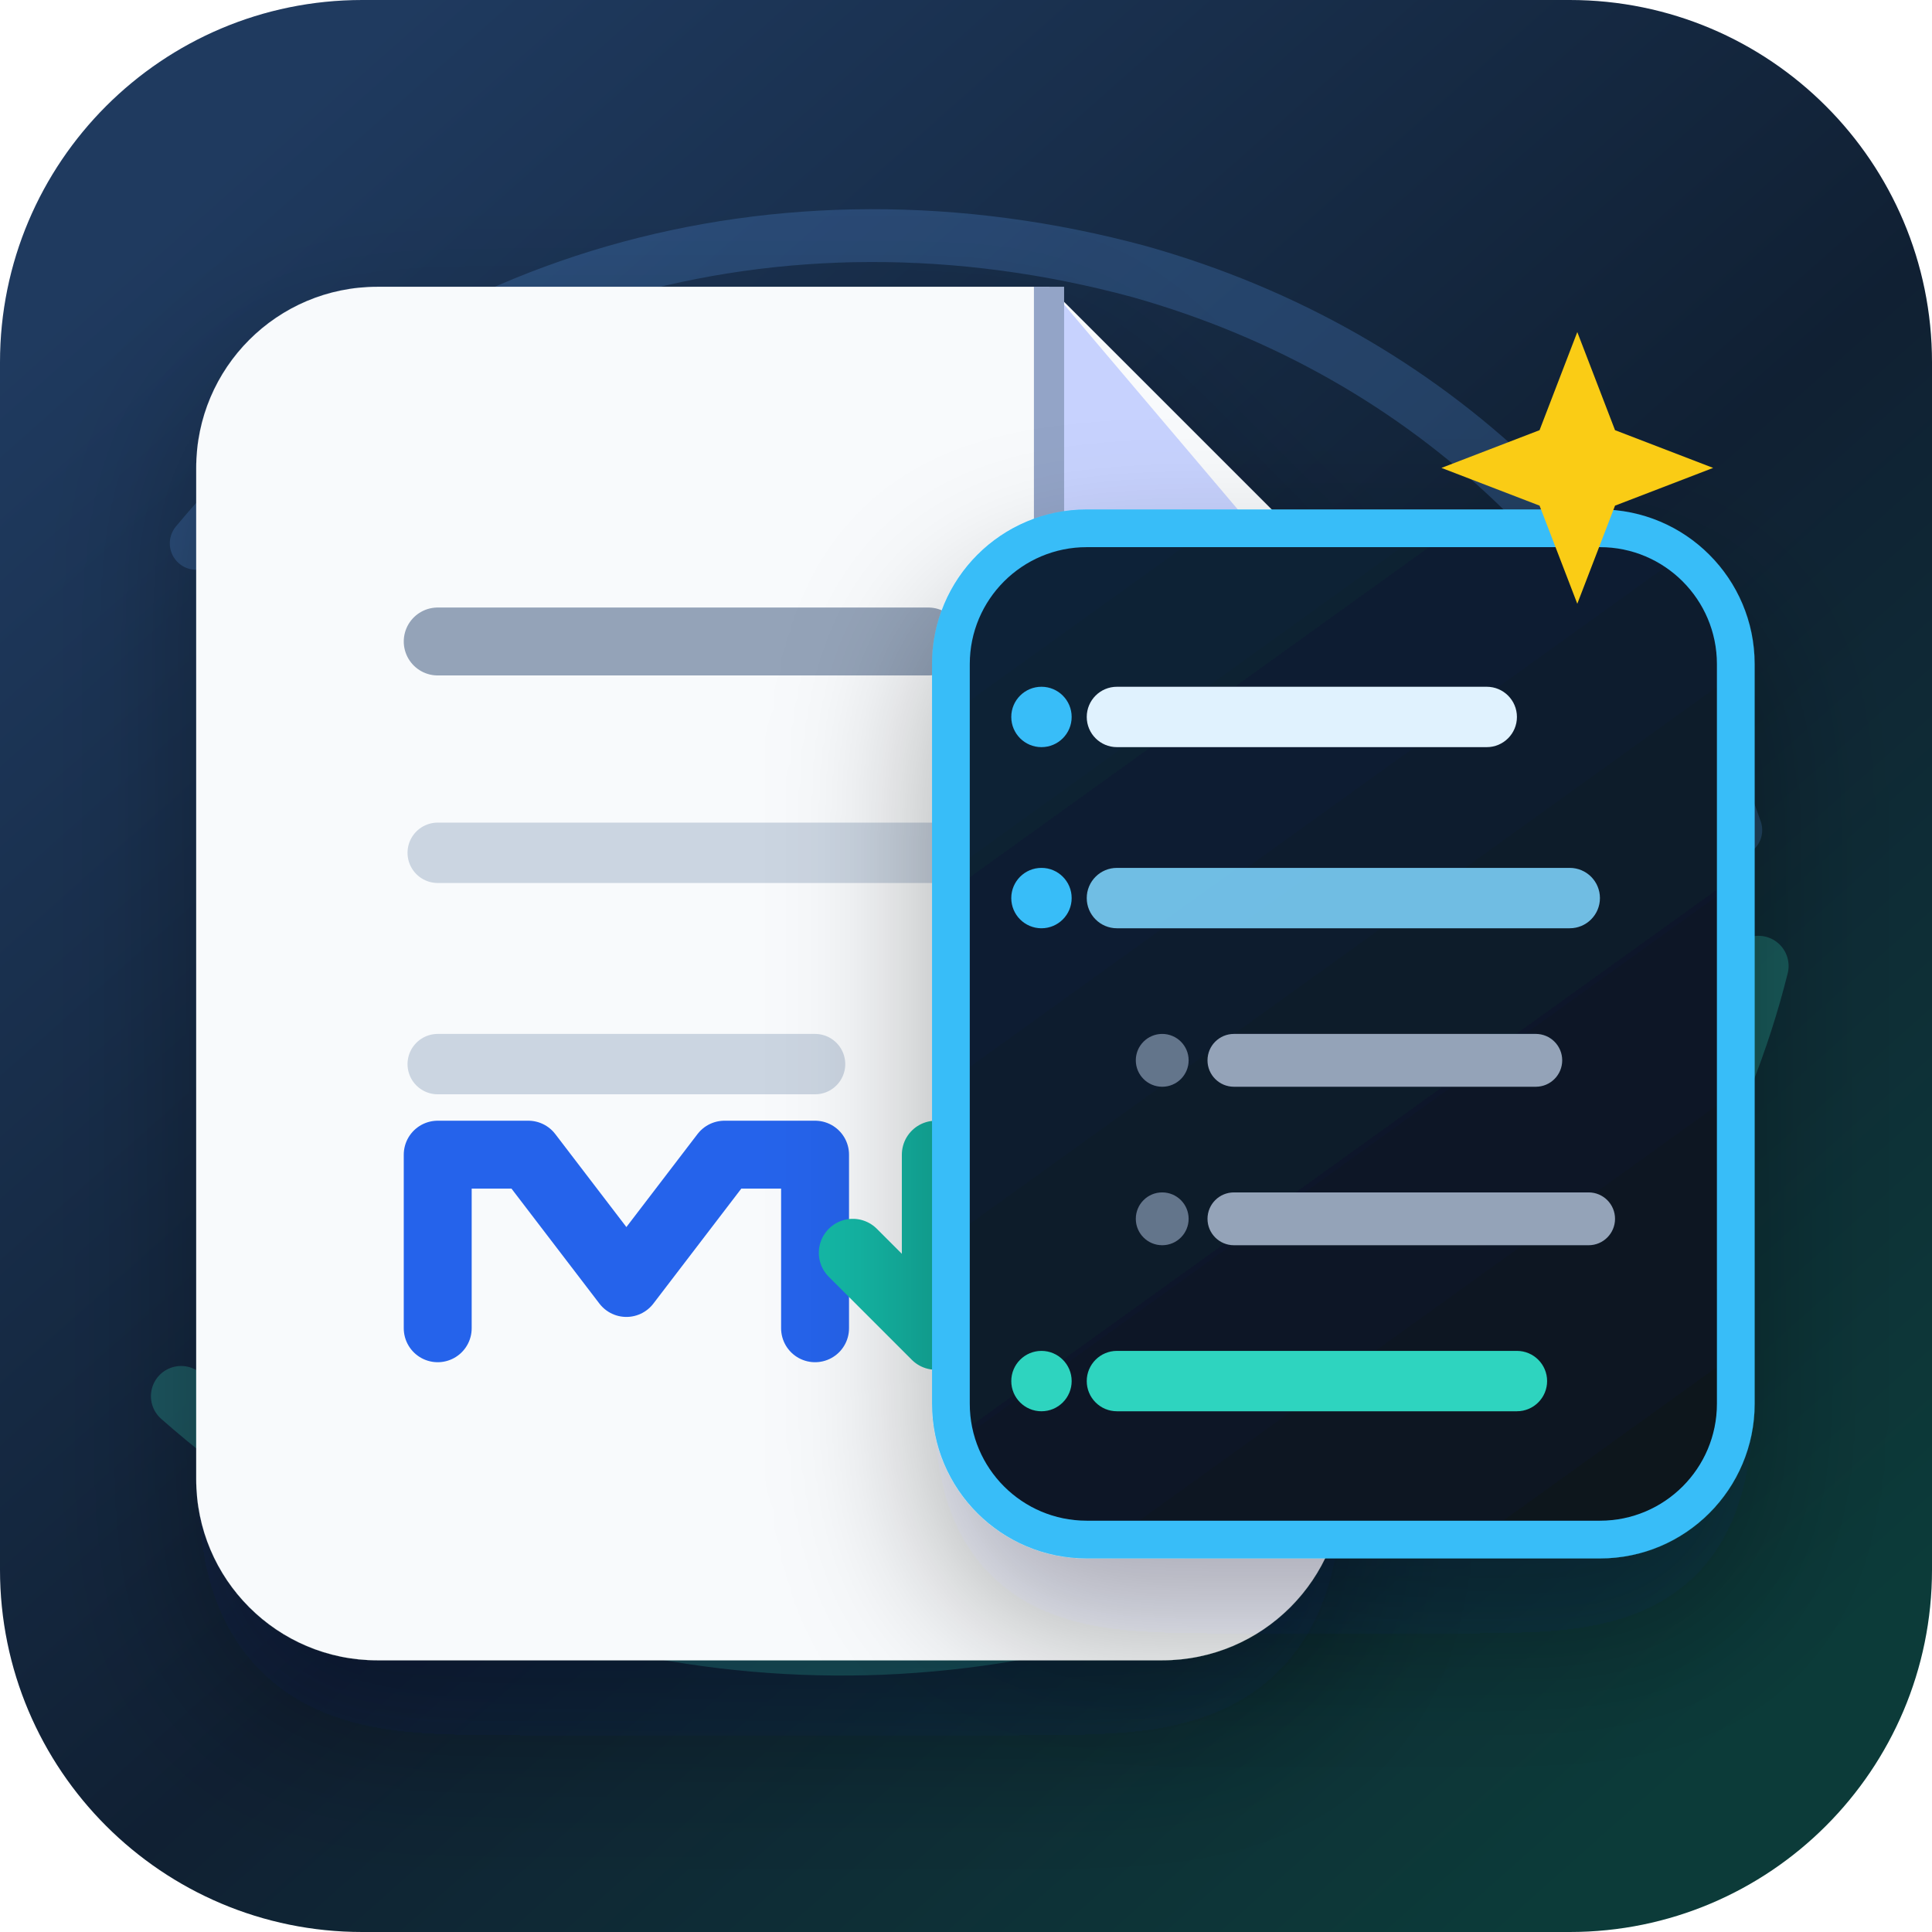
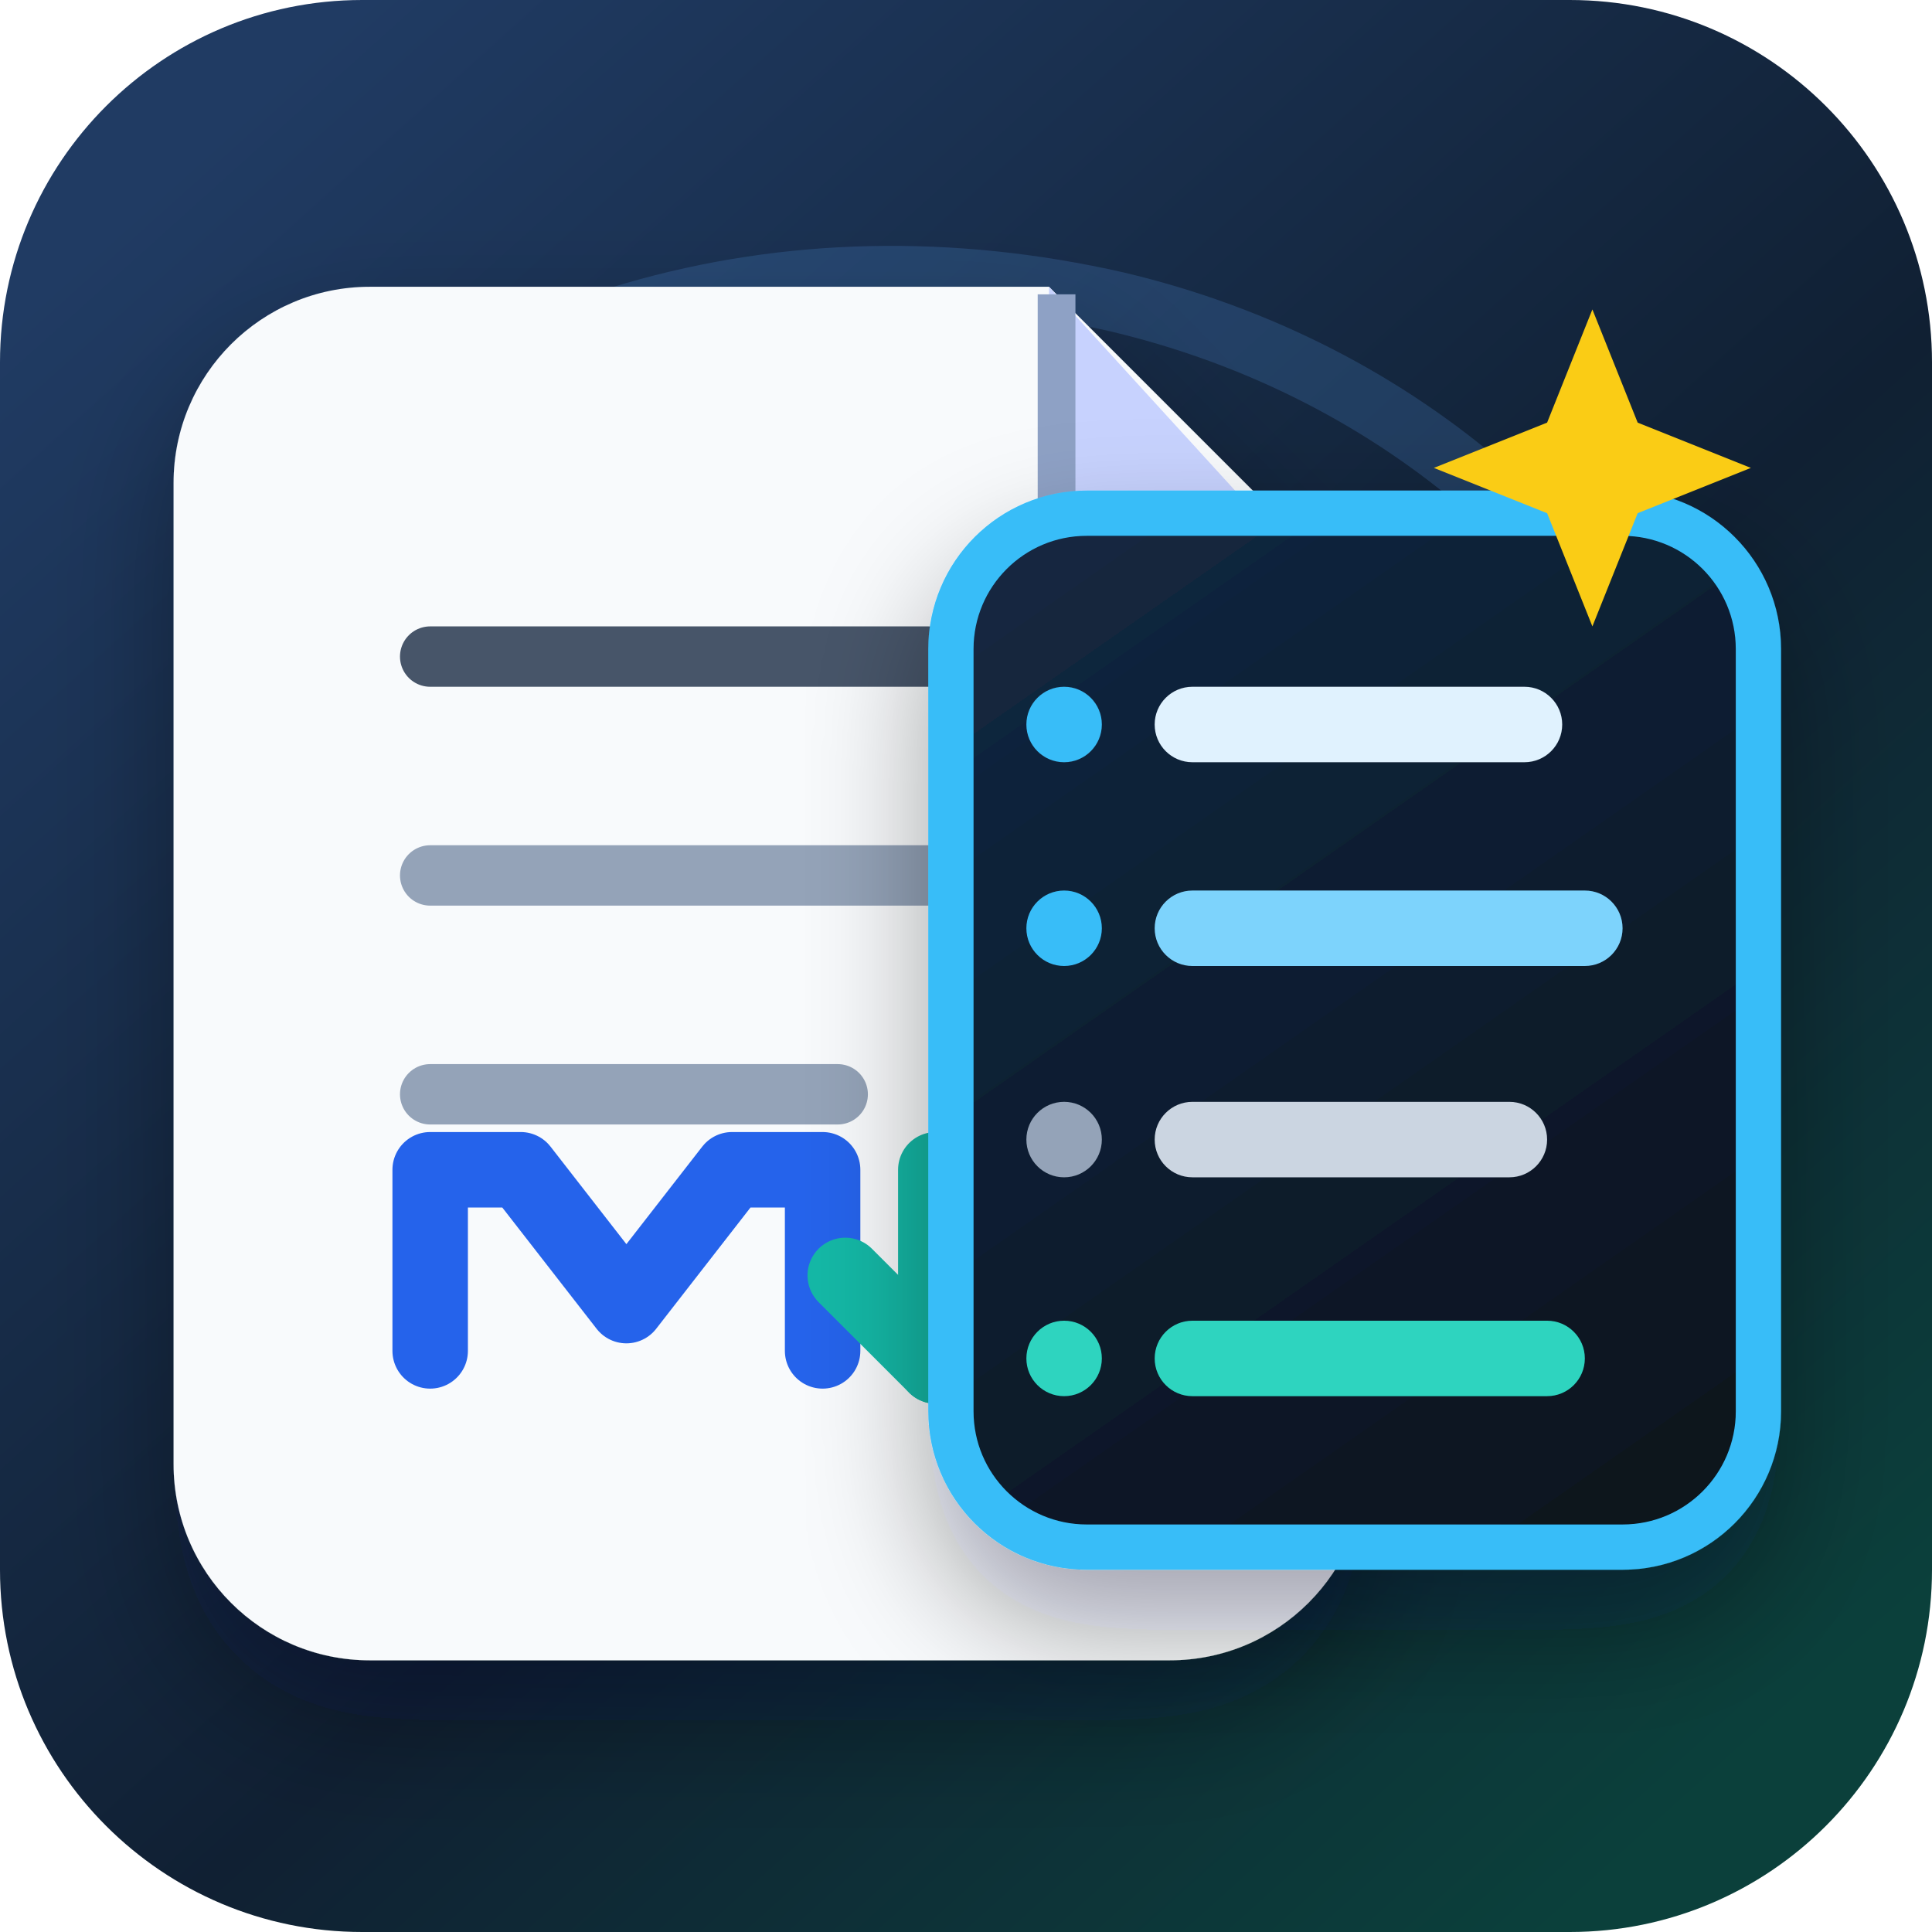
<svg xmlns="http://www.w3.org/2000/svg" width="256" height="256" viewBox="0 0 256 256" role="img" aria-label="Super Markdown extension icon">
  <defs>
-     <linearGradient id="background" x1="32" y1="20" x2="224" y2="236" gradientUnits="userSpaceOnUse">
-       <stop offset="0" stop-color="#1f3a5f" />
-       <stop offset="0.55" stop-color="#102033" />
-       <stop offset="1" stop-color="#0c3b39" />
+     <linearGradient id="background" x1="28" y1="18" x2="226" y2="238" gradientUnits="userSpaceOnUse">
+       <stop offset="0" stop-color="#203b63" />
+       <stop offset="0.58" stop-color="#102033" />
+       <stop offset="1" stop-color="#0b403b" />
    </linearGradient>
-     <linearGradient id="panel" x1="128" y1="62" x2="220" y2="190" gradientUnits="userSpaceOnUse">
-       <stop offset="0" stop-color="#12243b" />
-       <stop offset="1" stop-color="#0b141f" />
+     <linearGradient id="panel" x1="134" y1="65" x2="224" y2="194" gradientUnits="userSpaceOnUse">
+       <stop offset="0" stop-color="#132842" />
+       <stop offset="1" stop-color="#09131e" />
    </linearGradient>
-     <filter id="softShadow" x="-25%" y="-25%" width="150%" height="150%" color-interpolation-filters="sRGB">
-       <feDropShadow dx="0" dy="10" stdDeviation="10" flood-color="#020617" flood-opacity="0.32" />
+     <filter id="shadow" x="-18%" y="-18%" width="136%" height="136%" color-interpolation-filters="sRGB">
+       <feDropShadow dx="0" dy="8" stdDeviation="8" flood-color="#020617" flood-opacity="0.34" />
    </filter>
  </defs>
  <rect width="256" height="256" rx="48" fill="url(#background)" />
-   <path d="M24 185C58 215 106 226 151 212C192 200 223 168 233 128" fill="none" stroke="#36d3bb" stroke-width="8" stroke-linecap="round" opacity="0.28" />
-   <path d="M26 72C55 37 103 23 151 36C190 47 218 75 230 110" fill="none" stroke="#60a5fa" stroke-width="7" stroke-linecap="round" opacity="0.22" />
-   <g filter="url(#softShadow)">
-     <path d="M50 38H139L178 77V196C178 209.255 167.255 220 154 220H50C36.745 220 26 209.255 26 196V62C26 48.745 36.745 38 50 38Z" fill="#f8fafc" />
-     <path d="M139 38V68C139 76.837 146.163 84 155 84H178L139 38Z" fill="#c7d2fe" />
-     <path d="M139 38V69C139 77.284 145.716 84 154 84H178" fill="none" stroke="#93a4c7" stroke-width="4" stroke-linejoin="round" />
+   <path d="M28 178C61 205 104 215 145 203C184 192 215 162 226 126" fill="none" stroke="#2dd4bf" stroke-width="9" stroke-linecap="round" opacity="0.2" />
+   <path d="M29 75C61 42 104 30 148 40C186 49 215 75 228 109" fill="none" stroke="#60a5fa" stroke-width="8" stroke-linecap="round" opacity="0.18" />
+   <g filter="url(#shadow)">
+     <path d="M49 38H139L181 80V194C181 208.359 169.359 220 155 220H49C34.641 220 23 208.359 23 194V64C23 49.641 34.641 38 49 38Z" fill="#f8fafc" />
+     <path d="M139 38V66C139 75.941 147.059 84 157 84H181L139 38Z" fill="#c7d2fe" />
+     <path d="M140 39V67C140 76.389 147.611 84 157 84H180" fill="none" stroke="#8ea1c5" stroke-width="5" stroke-linejoin="round" />
  </g>
-   <path d="M58 85H123" stroke="#94a3b8" stroke-width="9" stroke-linecap="round" />
-   <path d="M58 113H130" stroke="#cbd5e1" stroke-width="8" stroke-linecap="round" />
-   <path d="M58 141H108" stroke="#cbd5e1" stroke-width="8" stroke-linecap="round" />
-   <path d="M58 176V153H70L83 170L96 153H108V176" fill="none" stroke="#2563eb" stroke-width="9" stroke-linecap="round" stroke-linejoin="round" />
-   <path d="M124 153V176" stroke="#14b8a6" stroke-width="9" stroke-linecap="round" />
-   <path d="M113 166L124 177L135 166" fill="none" stroke="#14b8a6" stroke-width="9" stroke-linecap="round" stroke-linejoin="round" />
-   <g filter="url(#softShadow)">
-     <rect x="126" y="70" width="104" height="134" rx="18" fill="url(#panel)" stroke="#38bdf8" stroke-width="5" />
-     <rect x="144" y="91" width="57" height="8" rx="4" fill="#e0f2fe" />
-     <rect x="144" y="115" width="68" height="8" rx="4" fill="#7dd3fc" opacity="0.88" />
-     <rect x="160" y="137" width="47" height="7" rx="3.5" fill="#94a3b8" />
-     <rect x="160" y="158" width="54" height="7" rx="3.5" fill="#94a3b8" />
-     <rect x="144" y="179" width="61" height="8" rx="4" fill="#2dd4bf" />
-     <circle cx="138" cy="95" r="4" fill="#38bdf8" />
-     <circle cx="138" cy="119" r="4" fill="#38bdf8" />
-     <circle cx="154" cy="140.5" r="3.5" fill="#64748b" />
-     <circle cx="154" cy="161.5" r="3.5" fill="#64748b" />
-     <circle cx="138" cy="183" r="4" fill="#2dd4bf" />
+   <path d="M57 87H123" stroke="#475569" stroke-width="8" stroke-linecap="round" />
+   <path d="M57 116H126" stroke="#94a3b8" stroke-width="8" stroke-linecap="round" />
+   <path d="M57 145H111" stroke="#94a3b8" stroke-width="8" stroke-linecap="round" />
+   <path d="M57 179V155H69L83 173L97 155H109V179" fill="none" stroke="#2563eb" stroke-width="10" stroke-linecap="round" stroke-linejoin="round" />
+   <path d="M124 155V181" stroke="#14b8a6" stroke-width="10" stroke-linecap="round" />
+   <path d="M112 169L124 181L136 169" fill="none" stroke="#14b8a6" stroke-width="10" stroke-linecap="round" stroke-linejoin="round" />
+   <g filter="url(#shadow)">
+     <rect x="126" y="68" width="107" height="137" rx="18" fill="url(#panel)" stroke="#38bdf8" stroke-width="6" />
+     <circle cx="141" cy="96" r="5" fill="#38bdf8" />
+     <rect x="153" y="91" width="54" height="10" rx="5" fill="#e0f2fe" />
+     <circle cx="141" cy="123" r="5" fill="#38bdf8" />
+     <rect x="153" y="118" width="62" height="10" rx="5" fill="#7dd3fc" />
+     <circle cx="141" cy="151" r="5" fill="#94a3b8" />
+     <rect x="153" y="146" width="52" height="10" rx="5" fill="#cbd5e1" />
+     <circle cx="141" cy="180" r="5" fill="#2dd4bf" />
+     <rect x="153" y="175" width="57" height="10" rx="5" fill="#2dd4bf" />
  </g>
-   <path d="M209 44L214 57L227 62L214 67L209 80L204 67L191 62L204 57L209 44Z" fill="#facc15" />
+   <path d="M211 41L217 56L232 62L217 68L211 83L205 68L190 62L205 56L211 41Z" fill="#facc15" />
</svg>
